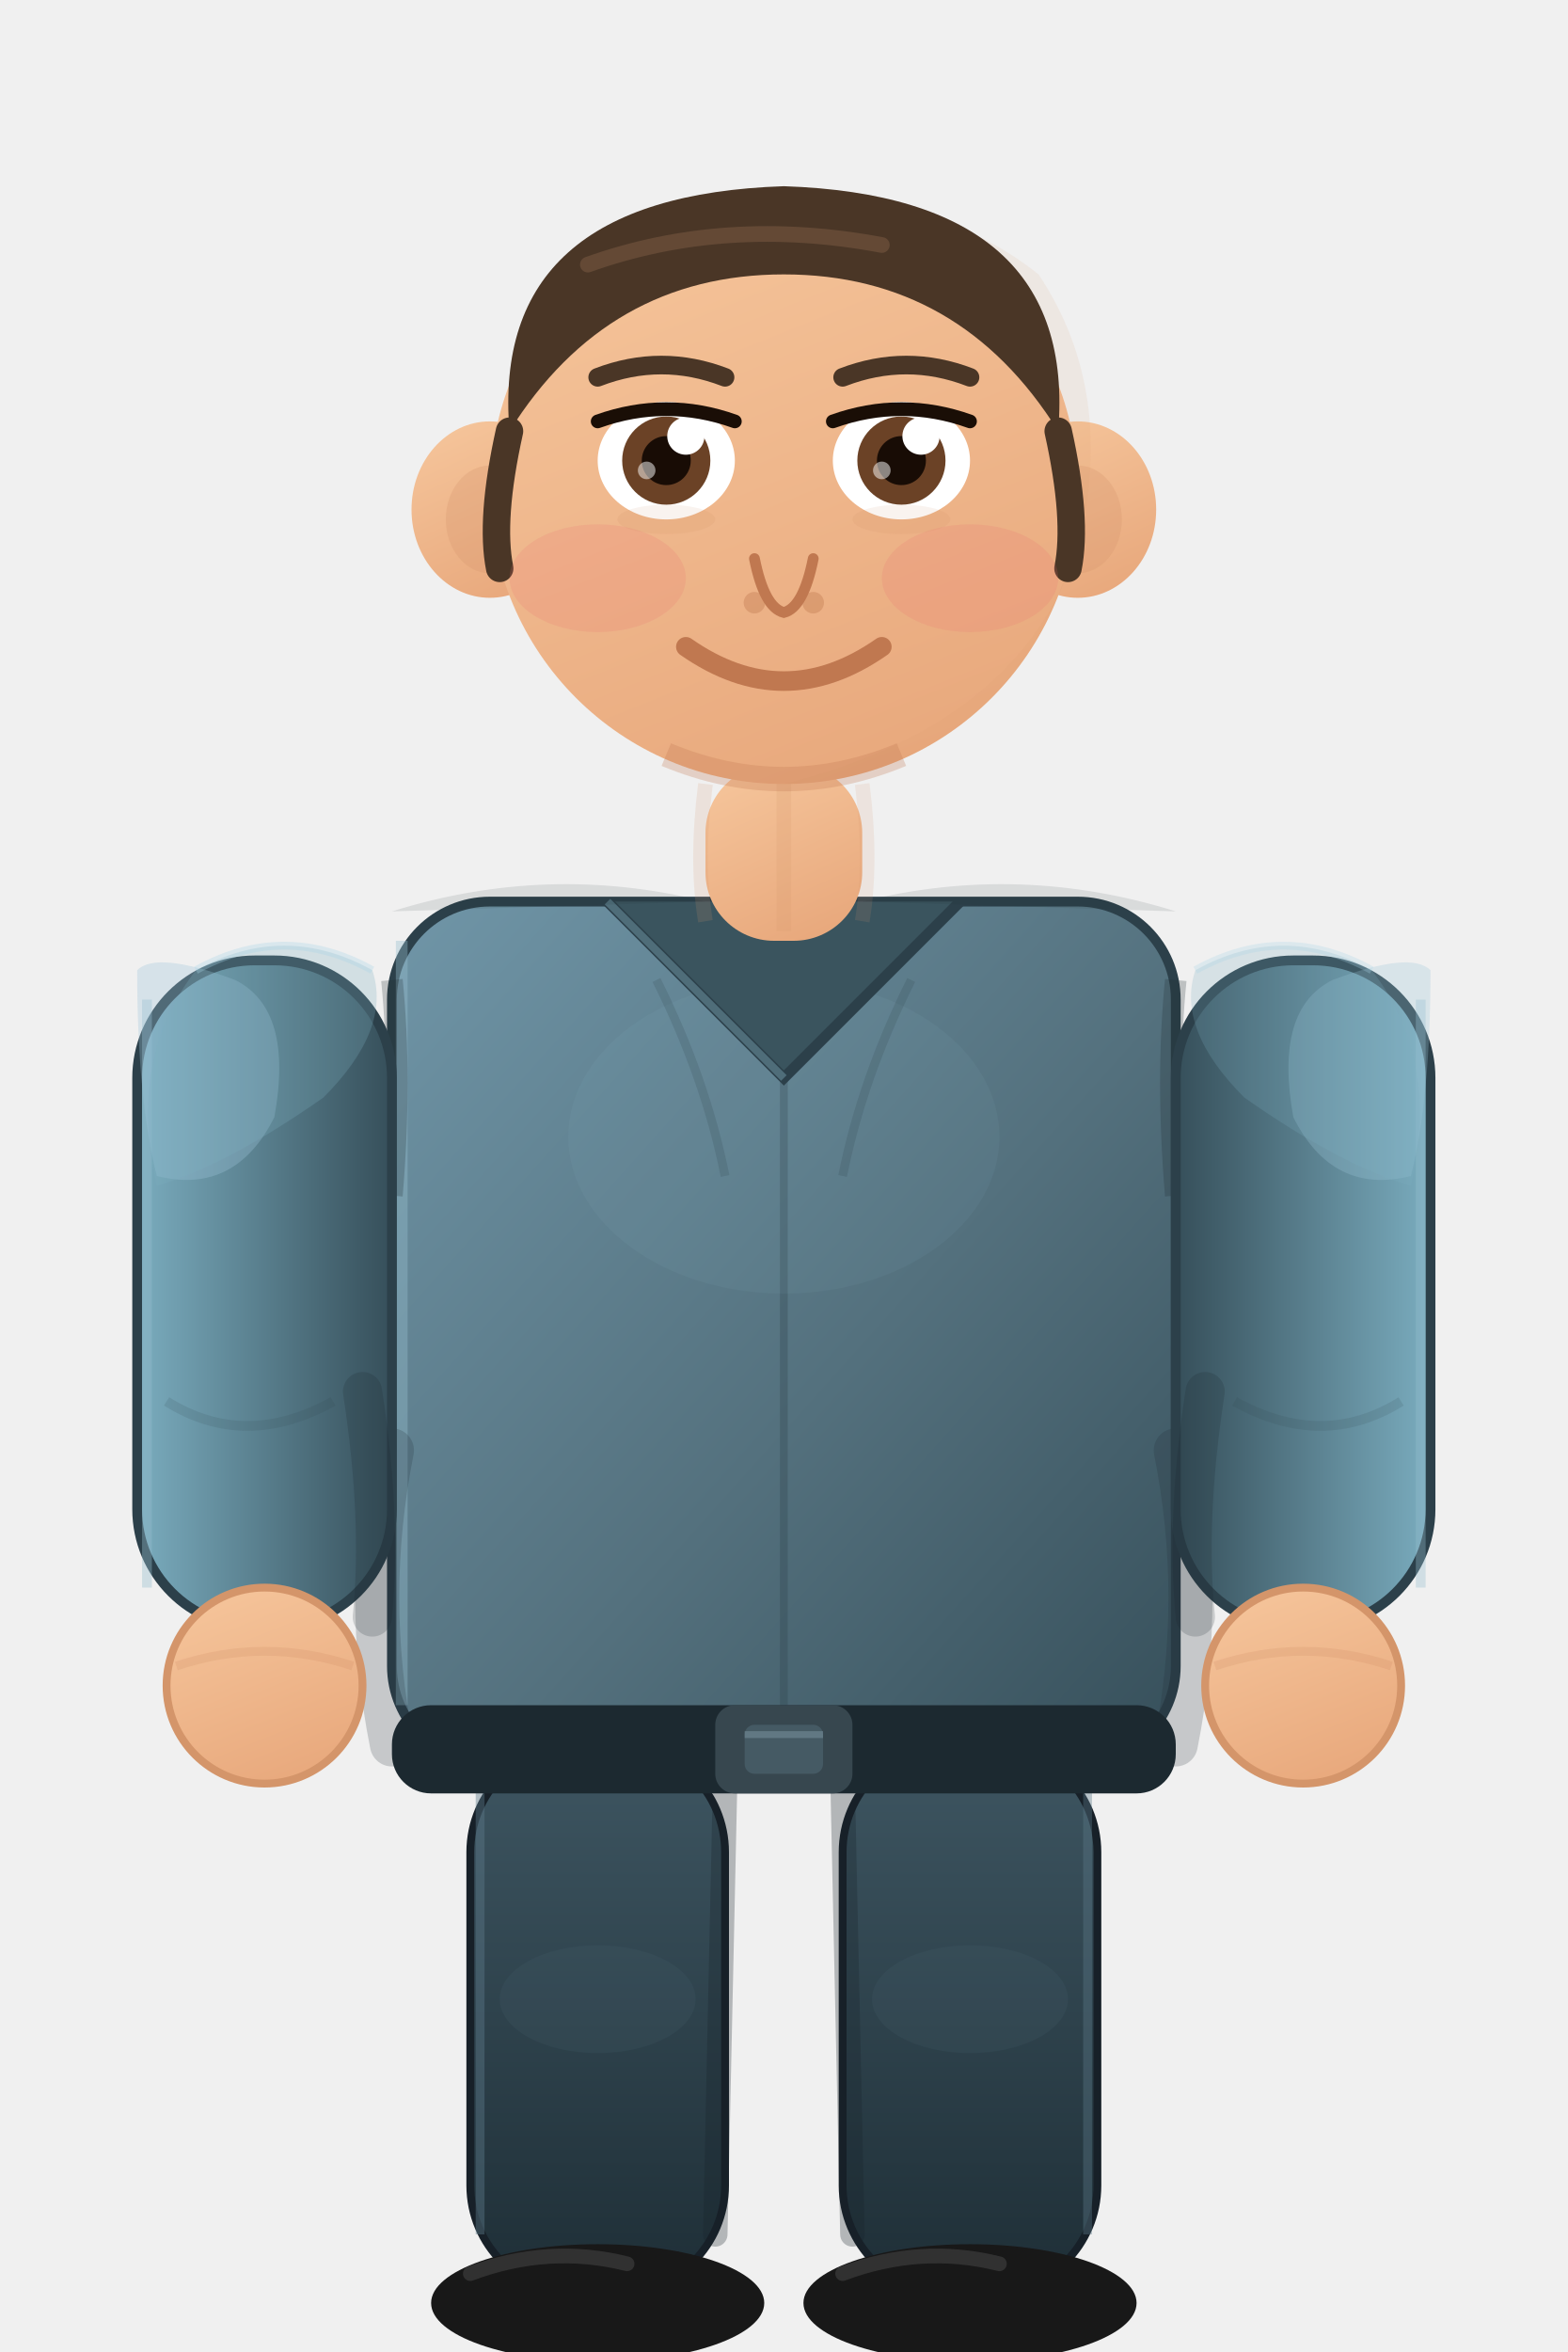
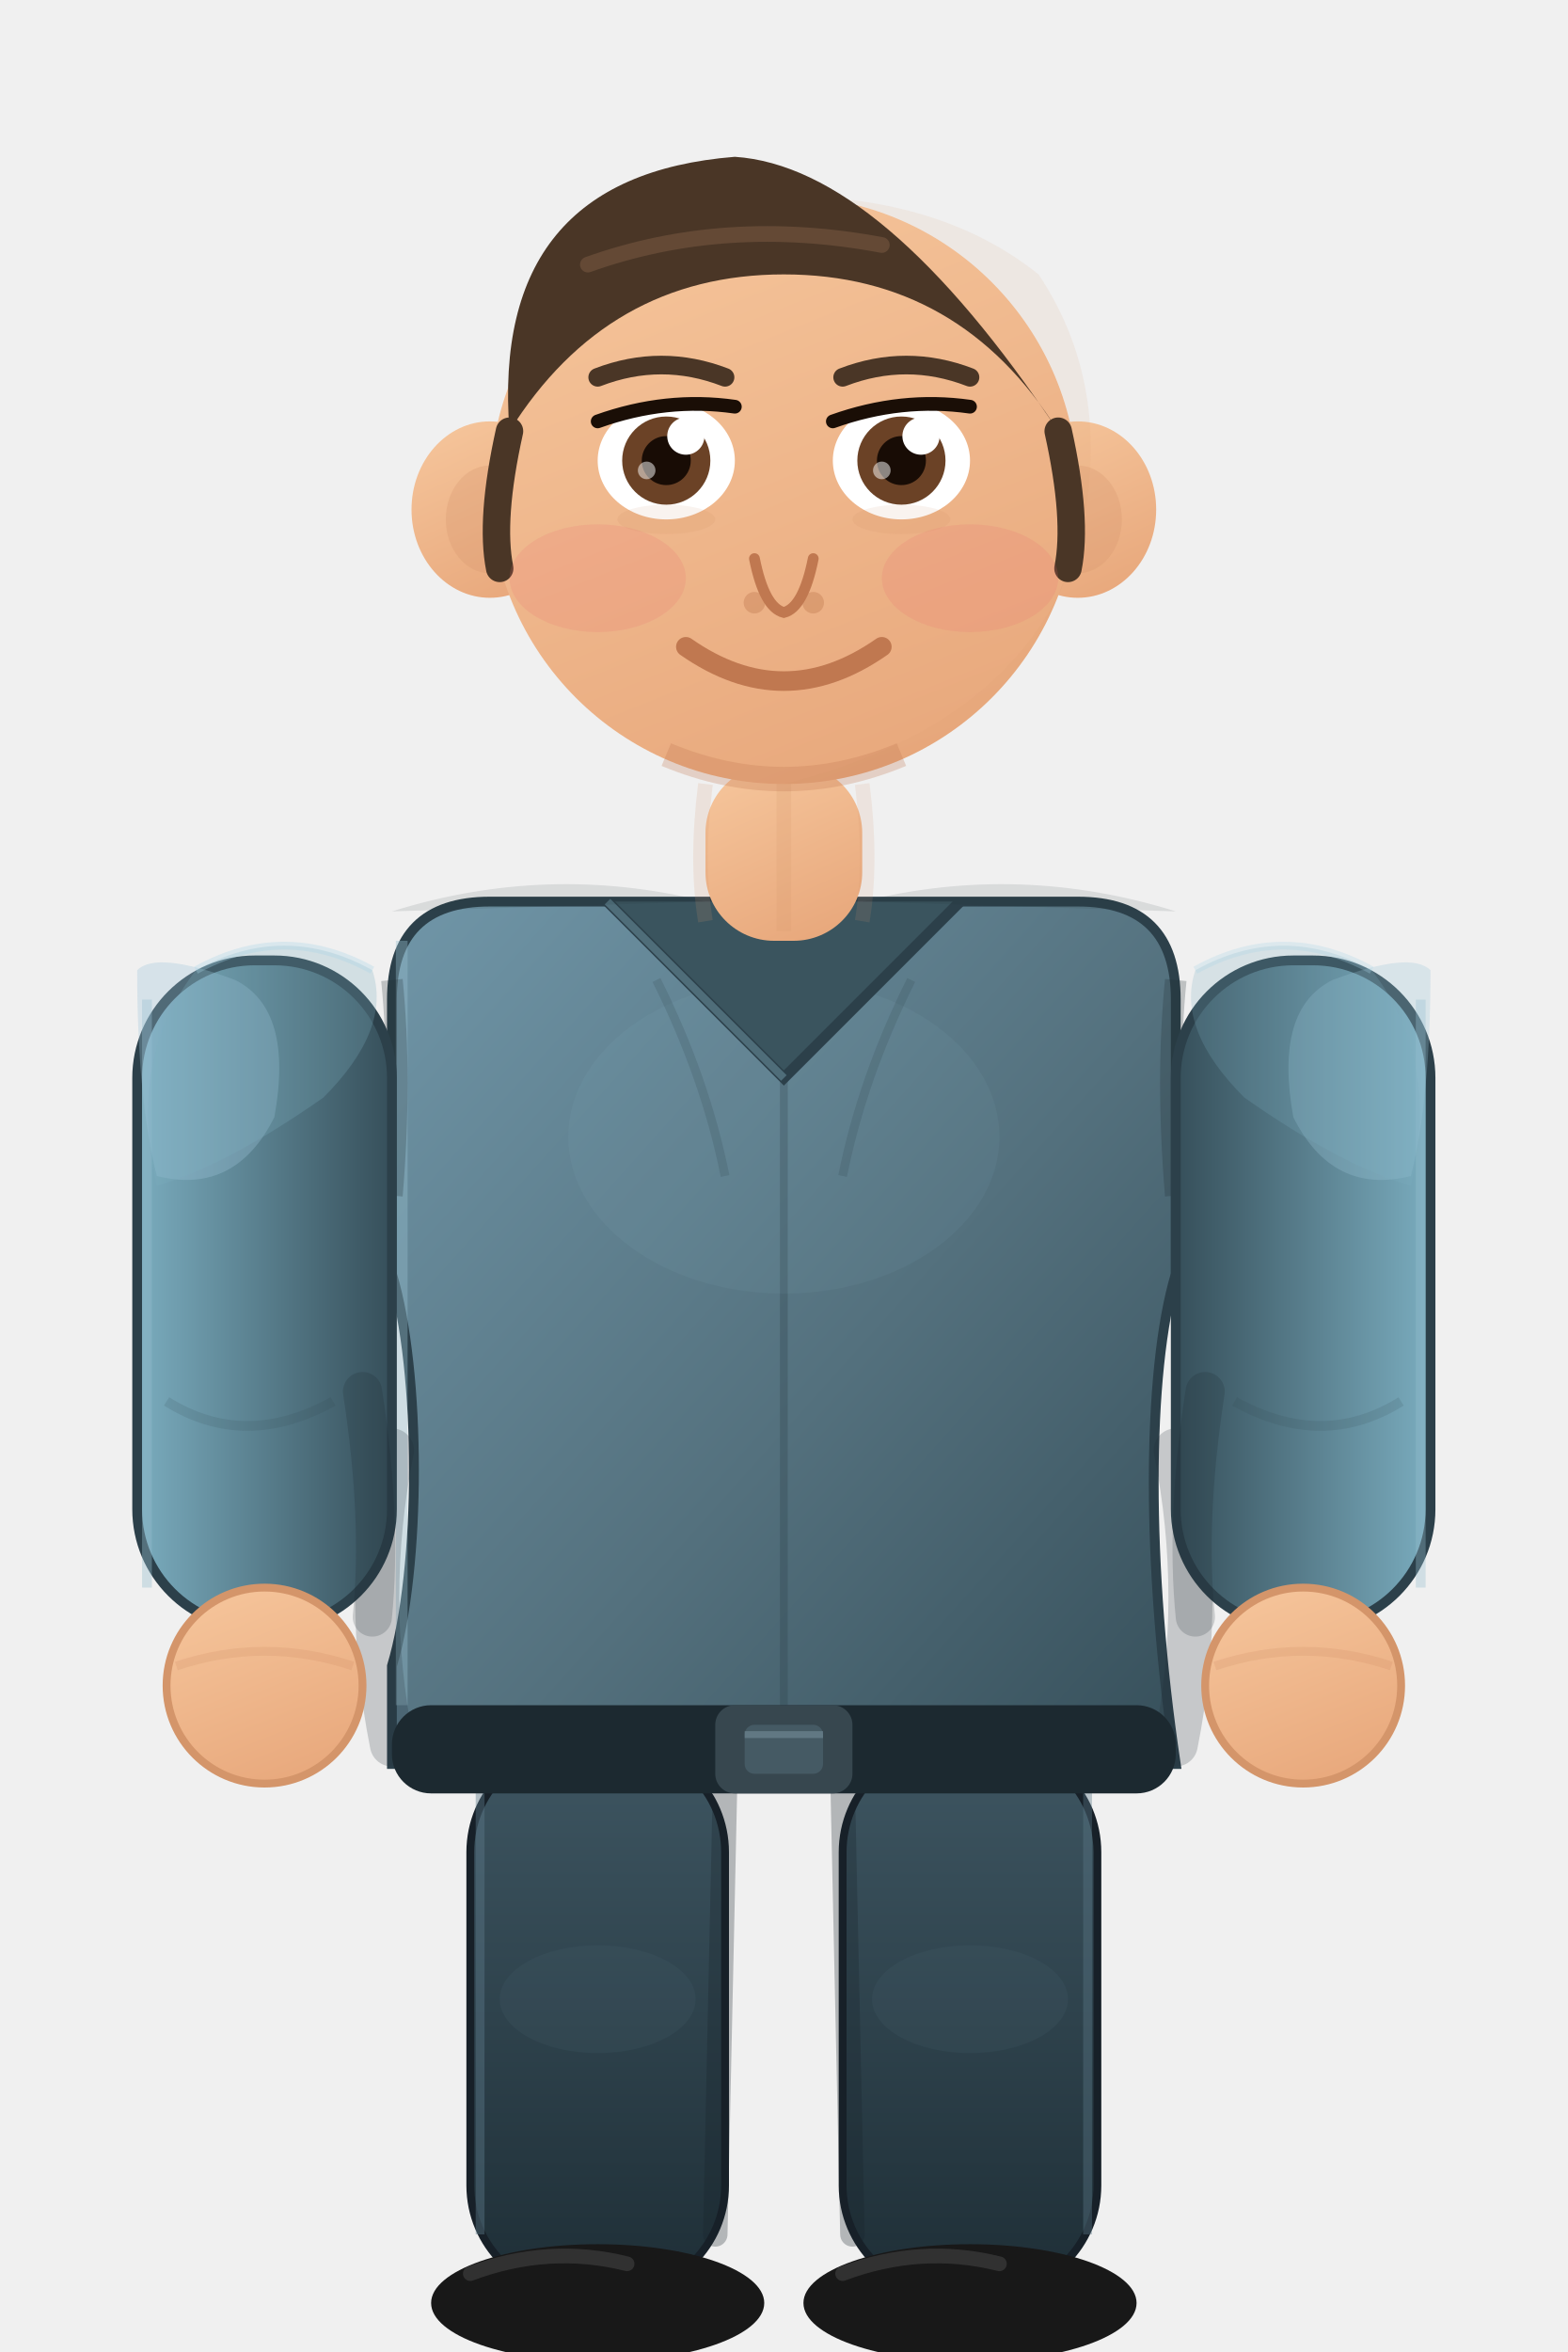
<svg xmlns="http://www.w3.org/2000/svg" viewBox="0 0 160 240">
  <defs>
    <linearGradient id="b2-sk" x1="0.3" y1="0" x2="0.7" y2="1">
      <stop offset="0%" stop-color="#F5C49A" />
      <stop offset="100%" stop-color="#E8A87C" />
    </linearGradient>
    <linearGradient id="b2-sh" x1="0" y1="0" x2="1" y2="1">
      <stop offset="0%" stop-color="#7096a8" />
      <stop offset="55%" stop-color="#54717e" />
      <stop offset="100%" stop-color="#364f5a" />
    </linearGradient>
    <linearGradient id="b2-aL" x1="0" y1="0" x2="1" y2="0">
      <stop offset="0%" stop-color="#7aacbe" />
      <stop offset="100%" stop-color="#364f5a" />
    </linearGradient>
    <linearGradient id="b2-aR" x1="1" y1="0" x2="0" y2="0">
      <stop offset="0%" stop-color="#7aacbe" />
      <stop offset="100%" stop-color="#364f5a" />
    </linearGradient>
    <linearGradient id="b2-pa" x1="0" y1="0" x2="0" y2="1">
      <stop offset="0%" stop-color="#3e5662" />
      <stop offset="100%" stop-color="#1e2e36" />
    </linearGradient>
  </defs>
  <rect x="48" y="178" width="26" height="56" rx="11" fill="url(#b2-pa)" stroke="#172028" stroke-width="0.8" />
  <line x1="49" y1="182" x2="49" y2="228" stroke="#5c7a8a" stroke-width="0.9" opacity="0.42" />
  <rect x="86" y="178" width="26" height="56" rx="11" fill="url(#b2-pa)" stroke="#172028" stroke-width="0.8" />
  <line x1="111" y1="182" x2="111" y2="228" stroke="#5c7a8a" stroke-width="0.9" opacity="0.38" />
  <path d="M 74 182 L 73 228" stroke="#172028" stroke-width="2.5" opacity="0.28" stroke-linecap="round" />
  <path d="M 86 182 L 87 228" stroke="#172028" stroke-width="2.5" opacity="0.28" stroke-linecap="round" />
  <ellipse cx="61" cy="204" rx="10" ry="5.5" fill="#4a6574" opacity="0.16" />
  <ellipse cx="99" cy="204" rx="10" ry="5.5" fill="#4a6574" opacity="0.16" />
  <ellipse cx="61" cy="235" rx="17" ry="6" fill="#181818" />
  <path d="M 48 232 Q 56 229 64 231" fill="none" stroke="#3c3c3c" stroke-width="1.5" stroke-linecap="round" opacity="0.7" />
  <ellipse cx="99" cy="235" rx="17" ry="6" fill="#181818" />
  <path d="M 86 232 Q 94 229 102 231" fill="none" stroke="#3c3c3c" stroke-width="1.5" stroke-linecap="round" opacity="0.7" />
-   <rect x="40" y="92" width="80" height="88" rx="10" fill="url(#b2-sh)" stroke="#2c404a" stroke-width="1" />
+   <path d="M 50 92 Q 40 92 40 102 L 40 130 C 43 140 43 160 40 170 L 40 180 L 120 180 C 117 160 117 140 120 130 L 120 102 Q 120 92 110 92 Z" fill="url(#b2-sh)" stroke="#2c404a" stroke-width="1" />
  <line x1="41" y1="96" x2="41" y2="174" stroke="#96bece" stroke-width="1.2" opacity="0.38" />
  <line x1="80" y1="97" x2="80" y2="178" stroke="#2c404a" stroke-width="0.8" opacity="0.3" />
  <ellipse cx="80" cy="116" rx="22" ry="16" fill="#96bece" opacity="0.07" />
  <path d="M 67 100 Q 72 110 74 120" fill="none" stroke="#2c404a" stroke-width="0.9" opacity="0.18" />
  <path d="M 93 100 Q 88 110 86 120" fill="none" stroke="#2c404a" stroke-width="0.9" opacity="0.18" />
  <path d="M 40 148 Q 37 163 40 178" fill="none" stroke="#1c2930" stroke-width="4.5" opacity="0.20" stroke-linecap="round" />
  <path d="M 120 148 Q 123 163 120 178" fill="none" stroke="#1c2930" stroke-width="4.5" opacity="0.20" stroke-linecap="round" />
  <path d="M 40 100 Q 41 110 40 122" fill="none" stroke="#1c2930" stroke-width="2.2" opacity="0.24" />
  <path d="M 120 100 Q 119 110 120 122" fill="none" stroke="#1c2930" stroke-width="2.2" opacity="0.24" />
  <path d="M 62 92 L 80 110 L 98 92" fill="#3a545e" stroke="#2c404a" stroke-width="1.1" />
  <line x1="62" y1="92" x2="80" y2="110" stroke="#8ec0d2" stroke-width="0.8" opacity="0.35" />
  <rect x="40" y="174" width="80" height="9" rx="4" fill="#1c2930" />
  <rect x="73" y="174" width="14" height="9" rx="2" fill="#37474f" />
  <rect x="76" y="176" width="8" height="5" rx="1" fill="#455a64" />
  <line x1="76" y1="177" x2="84" y2="177" stroke="#78909c" stroke-width="0.7" opacity="0.55" />
  <rect x="14" y="98" width="26" height="68" rx="12" fill="url(#b2-aL)" stroke="#2c404a" stroke-width="1" />
  <line x1="15" y1="102" x2="15" y2="162" stroke="#96bece" stroke-width="1" opacity="0.38" />
  <path d="M 14 99 Q 16 97 24 100 Q 30 103 28 114 Q 24 122 16 120 Q 14 112 14 99 Z" fill="#9cc4d8" opacity="0.32" />
  <rect x="120" y="98" width="26" height="68" rx="12" fill="url(#b2-aR)" stroke="#2c404a" stroke-width="1" />
  <line x1="145" y1="102" x2="145" y2="162" stroke="#96bece" stroke-width="1" opacity="0.35" />
  <path d="M 146 99 Q 144 97 136 100 Q 130 103 132 114 Q 136 122 144 120 Q 146 112 146 99 Z" fill="#9cc4d8" opacity="0.28" />
  <path d="M 37 142 Q 39 155 38 165" fill="none" stroke="#172028" stroke-width="4" opacity="0.18" stroke-linecap="round" />
  <path d="M 123 142 Q 121 155 122 165" fill="none" stroke="#172028" stroke-width="4" opacity="0.18" stroke-linecap="round" />
  <path d="M 17 143 Q 25 148 34 143" fill="none" stroke="#2c404a" stroke-width="1" opacity="0.14" />
  <path d="M 143 143 Q 135 148 126 143" fill="none" stroke="#2c404a" stroke-width="1" opacity="0.14" />
  <circle cx="27" cy="172" r="10" fill="url(#b2-sk)" stroke="#d4956a" stroke-width="0.8" />
  <circle cx="133" cy="172" r="10" fill="url(#b2-sk)" stroke="#d4956a" stroke-width="0.8" />
  <path d="M 18 170 Q 27 167 36 170" fill="none" stroke="#c07850" stroke-width="0.9" opacity="0.16" />
  <path d="M 124 170 Q 133 167 142 170" fill="none" stroke="#c07850" stroke-width="0.9" opacity="0.16" />
  <path d="M 20 99 Q 13 108 16 121 Q 23 119 33 112 Q 40 105 38 99 Q 29 94 20 99 Z" fill="#7aacbe" opacity="0.26" />
  <path d="M 20 99 Q 29 94 38 99" fill="none" stroke="#a8d4e6" stroke-width="0.8" opacity="0.32" />
  <path d="M 140 99 Q 147 108 144 121 Q 137 119 127 112 Q 120 105 122 99 Q 131 94 140 99 Z" fill="#7aacbe" opacity="0.22" />
  <path d="M 140 99 Q 131 94 122 99" fill="none" stroke="#a8d4e6" stroke-width="0.8" opacity="0.28" />
  <rect x="72" y="78" width="16" height="18" rx="7" fill="url(#b2-sk)" />
  <line x1="80" y1="79" x2="80" y2="95" stroke="#d4956a" stroke-width="1.5" opacity="0.18" />
  <path d="M 72 80 Q 71 88 72 94" fill="none" stroke="#d4956a" stroke-width="1.5" opacity="0.16" />
  <path d="M 88 80 Q 89 88 88 94" fill="none" stroke="#d4956a" stroke-width="1.5" opacity="0.14" />
  <path d="M 40 93 Q 56 88 72 92" fill="#1c2930" opacity="0.11" />
  <path d="M 120 93 Q 104 88 88 92" fill="#1c2930" opacity="0.11" />
  <ellipse cx="50" cy="52" rx="8" ry="9" fill="url(#b2-sk)" />
  <ellipse cx="110" cy="52" rx="8" ry="9" fill="url(#b2-sk)" />
  <ellipse cx="50" cy="53" rx="4.5" ry="5.5" fill="#d4956a" opacity="0.28" />
  <ellipse cx="110" cy="53" rx="4.5" ry="5.5" fill="#d4956a" opacity="0.28" />
  <circle cx="80" cy="50" r="30" fill="url(#b2-sk)" />
  <path d="M 80 20 A 30 30 0 0 1 80 80 Q 104 74 110 56 Q 114 40 106 28 Q 96 20 80 20 Z" fill="#d4956a" opacity="0.10" />
  <path d="M 68 77 Q 80 82 92 77" fill="none" stroke="#c07850" stroke-width="2.5" opacity="0.27" />
-   <path d="M 52 44 Q 50 20 80 19 Q 110 20 108 44 Q 98 28 80 28 Q 62 28 52 44 Z" fill="#4a3626" />
+   <path d="M 52 44 Q 50 18 75 16 Q 90 17 108 44 Q 98 28 80 28 Q 62 28 52 44 Z" fill="#4a3626" />
  <path d="M 60 27 Q 74 22 90 25" fill="none" stroke="#7d5c44" stroke-width="1.6" stroke-linecap="round" opacity="0.5" />
  <path d="M 52 44 Q 50 53 51 58" stroke="#4a3626" stroke-width="2.8" fill="none" stroke-linecap="round" />
  <path d="M 108 44 Q 110 53 109 58" stroke="#4a3626" stroke-width="2.8" fill="none" stroke-linecap="round" />
  <path d="M 61 38.5 Q 67.5 36 74 38.5" fill="none" stroke="#4a3626" stroke-width="1.9" stroke-linecap="round" />
  <path d="M 86 38.5 Q 92.5 36 99 38.5" fill="none" stroke="#4a3626" stroke-width="1.9" stroke-linecap="round" />
  <ellipse cx="68" cy="47" rx="7" ry="6" fill="white" />
  <ellipse cx="92" cy="47" rx="7" ry="6" fill="white" />
  <circle cx="68" cy="47" r="4.5" fill="#6B4226" />
  <circle cx="92" cy="47" r="4.5" fill="#6B4226" />
  <circle cx="68" cy="47" r="2.5" fill="#180c05" />
  <circle cx="92" cy="47" r="2.5" fill="#180c05" />
  <circle cx="70" cy="44.5" r="1.9" fill="white" />
  <circle cx="94" cy="44.5" r="1.9" fill="white" />
  <circle cx="66" cy="48" r="0.9" fill="white" opacity="0.5" />
  <circle cx="90" cy="48" r="0.9" fill="white" opacity="0.5" />
  <ellipse cx="68" cy="53" rx="5" ry="1.5" fill="#c07850" opacity="0.09" />
  <ellipse cx="92" cy="53" rx="5" ry="1.5" fill="#c07850" opacity="0.09" />
-   <path d="M 61 43 Q 68 40.5 75 43" fill="none" stroke="#1a0e06" stroke-width="1.4" stroke-linecap="round" />
-   <path d="M 85 43 Q 92 40.5 99 43" fill="none" stroke="#1a0e06" stroke-width="1.4" stroke-linecap="round" />
+   <path d="M 61 43 Q 68 40.5 75 41.5" fill="none" stroke="#1a0e06" stroke-width="1.4" stroke-linecap="round" />
+   <path d="M 85 43 Q 92 40.5 99 41.5" fill="none" stroke="#1a0e06" stroke-width="1.4" stroke-linecap="round" />
  <path d="M 77 57 Q 78 62 80 62.5 Q 82 62 83 57" fill="none" stroke="#c07850" stroke-width="1.1" stroke-linecap="round" />
  <circle cx="77" cy="61.5" r="1.1" fill="#c07850" opacity="0.38" />
  <circle cx="83" cy="61.5" r="1.1" fill="#c07850" opacity="0.38" />
  <path d="M 70 66 Q 80 73 90 66" stroke="#c07850" stroke-width="2" fill="none" stroke-linecap="round" />
  <ellipse cx="61" cy="59" rx="9" ry="5.5" fill="#e87070" opacity="0.18" />
  <ellipse cx="99" cy="59" rx="9" ry="5.5" fill="#e87070" opacity="0.18" />
</svg>
